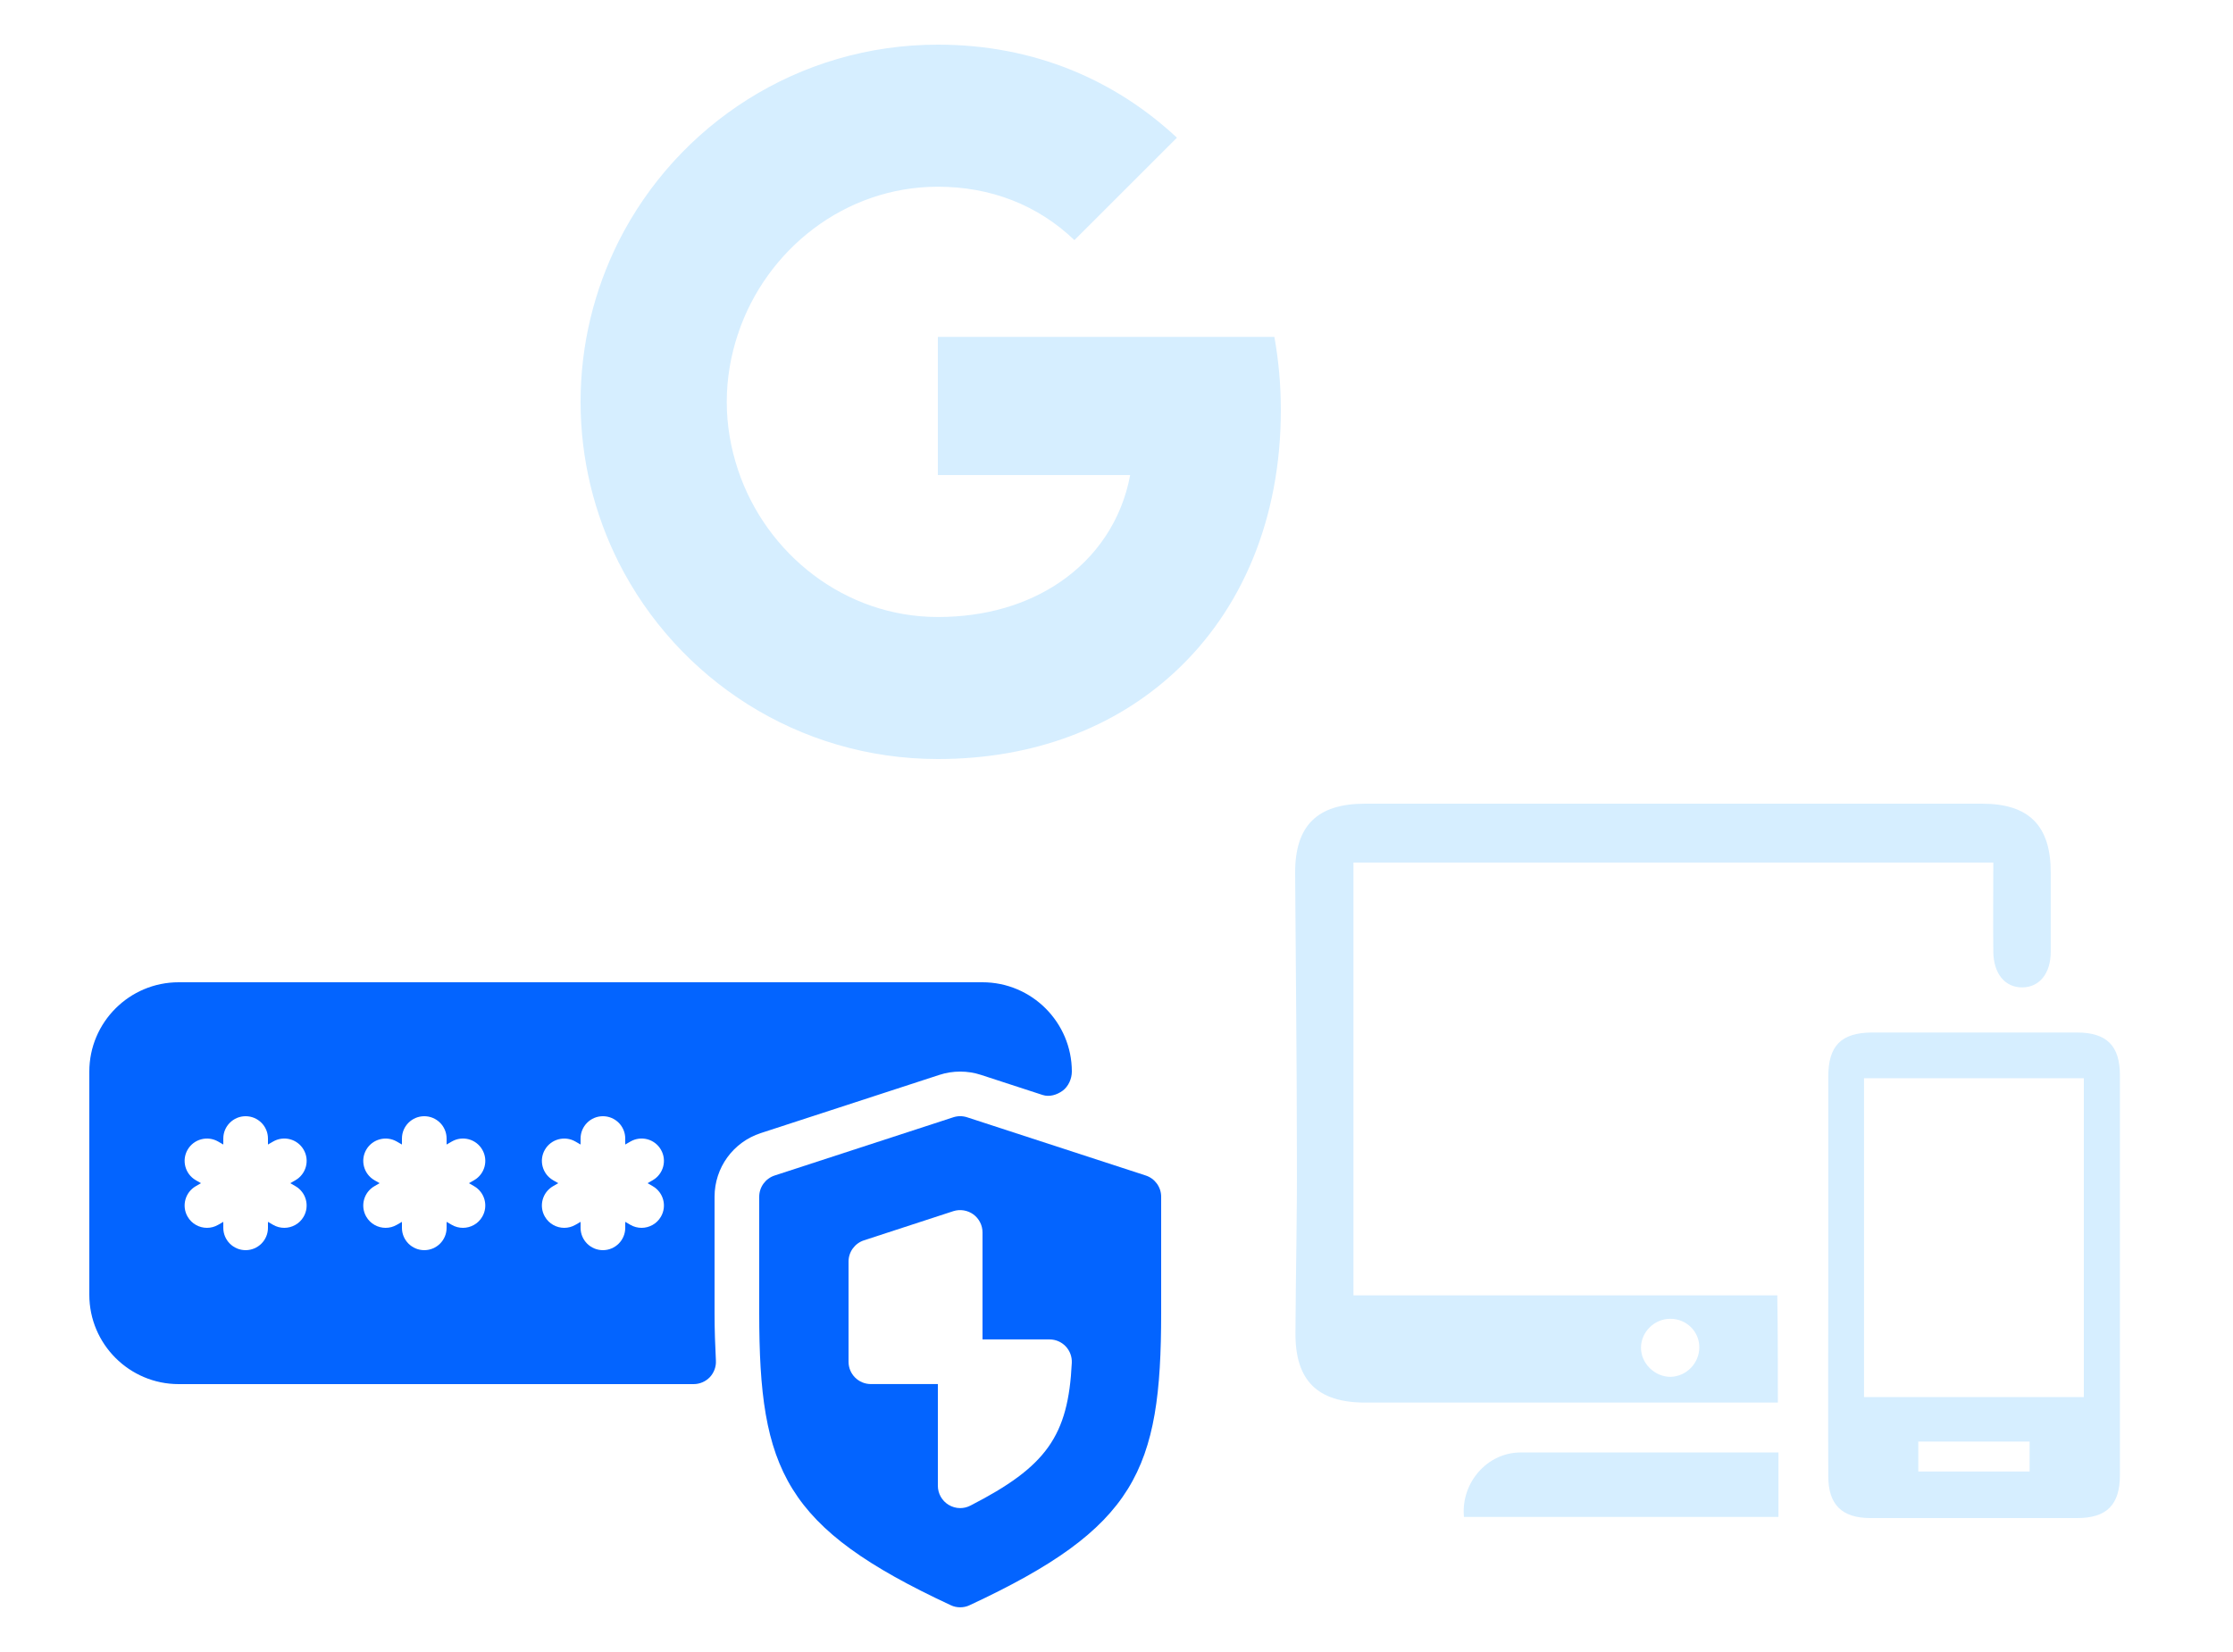
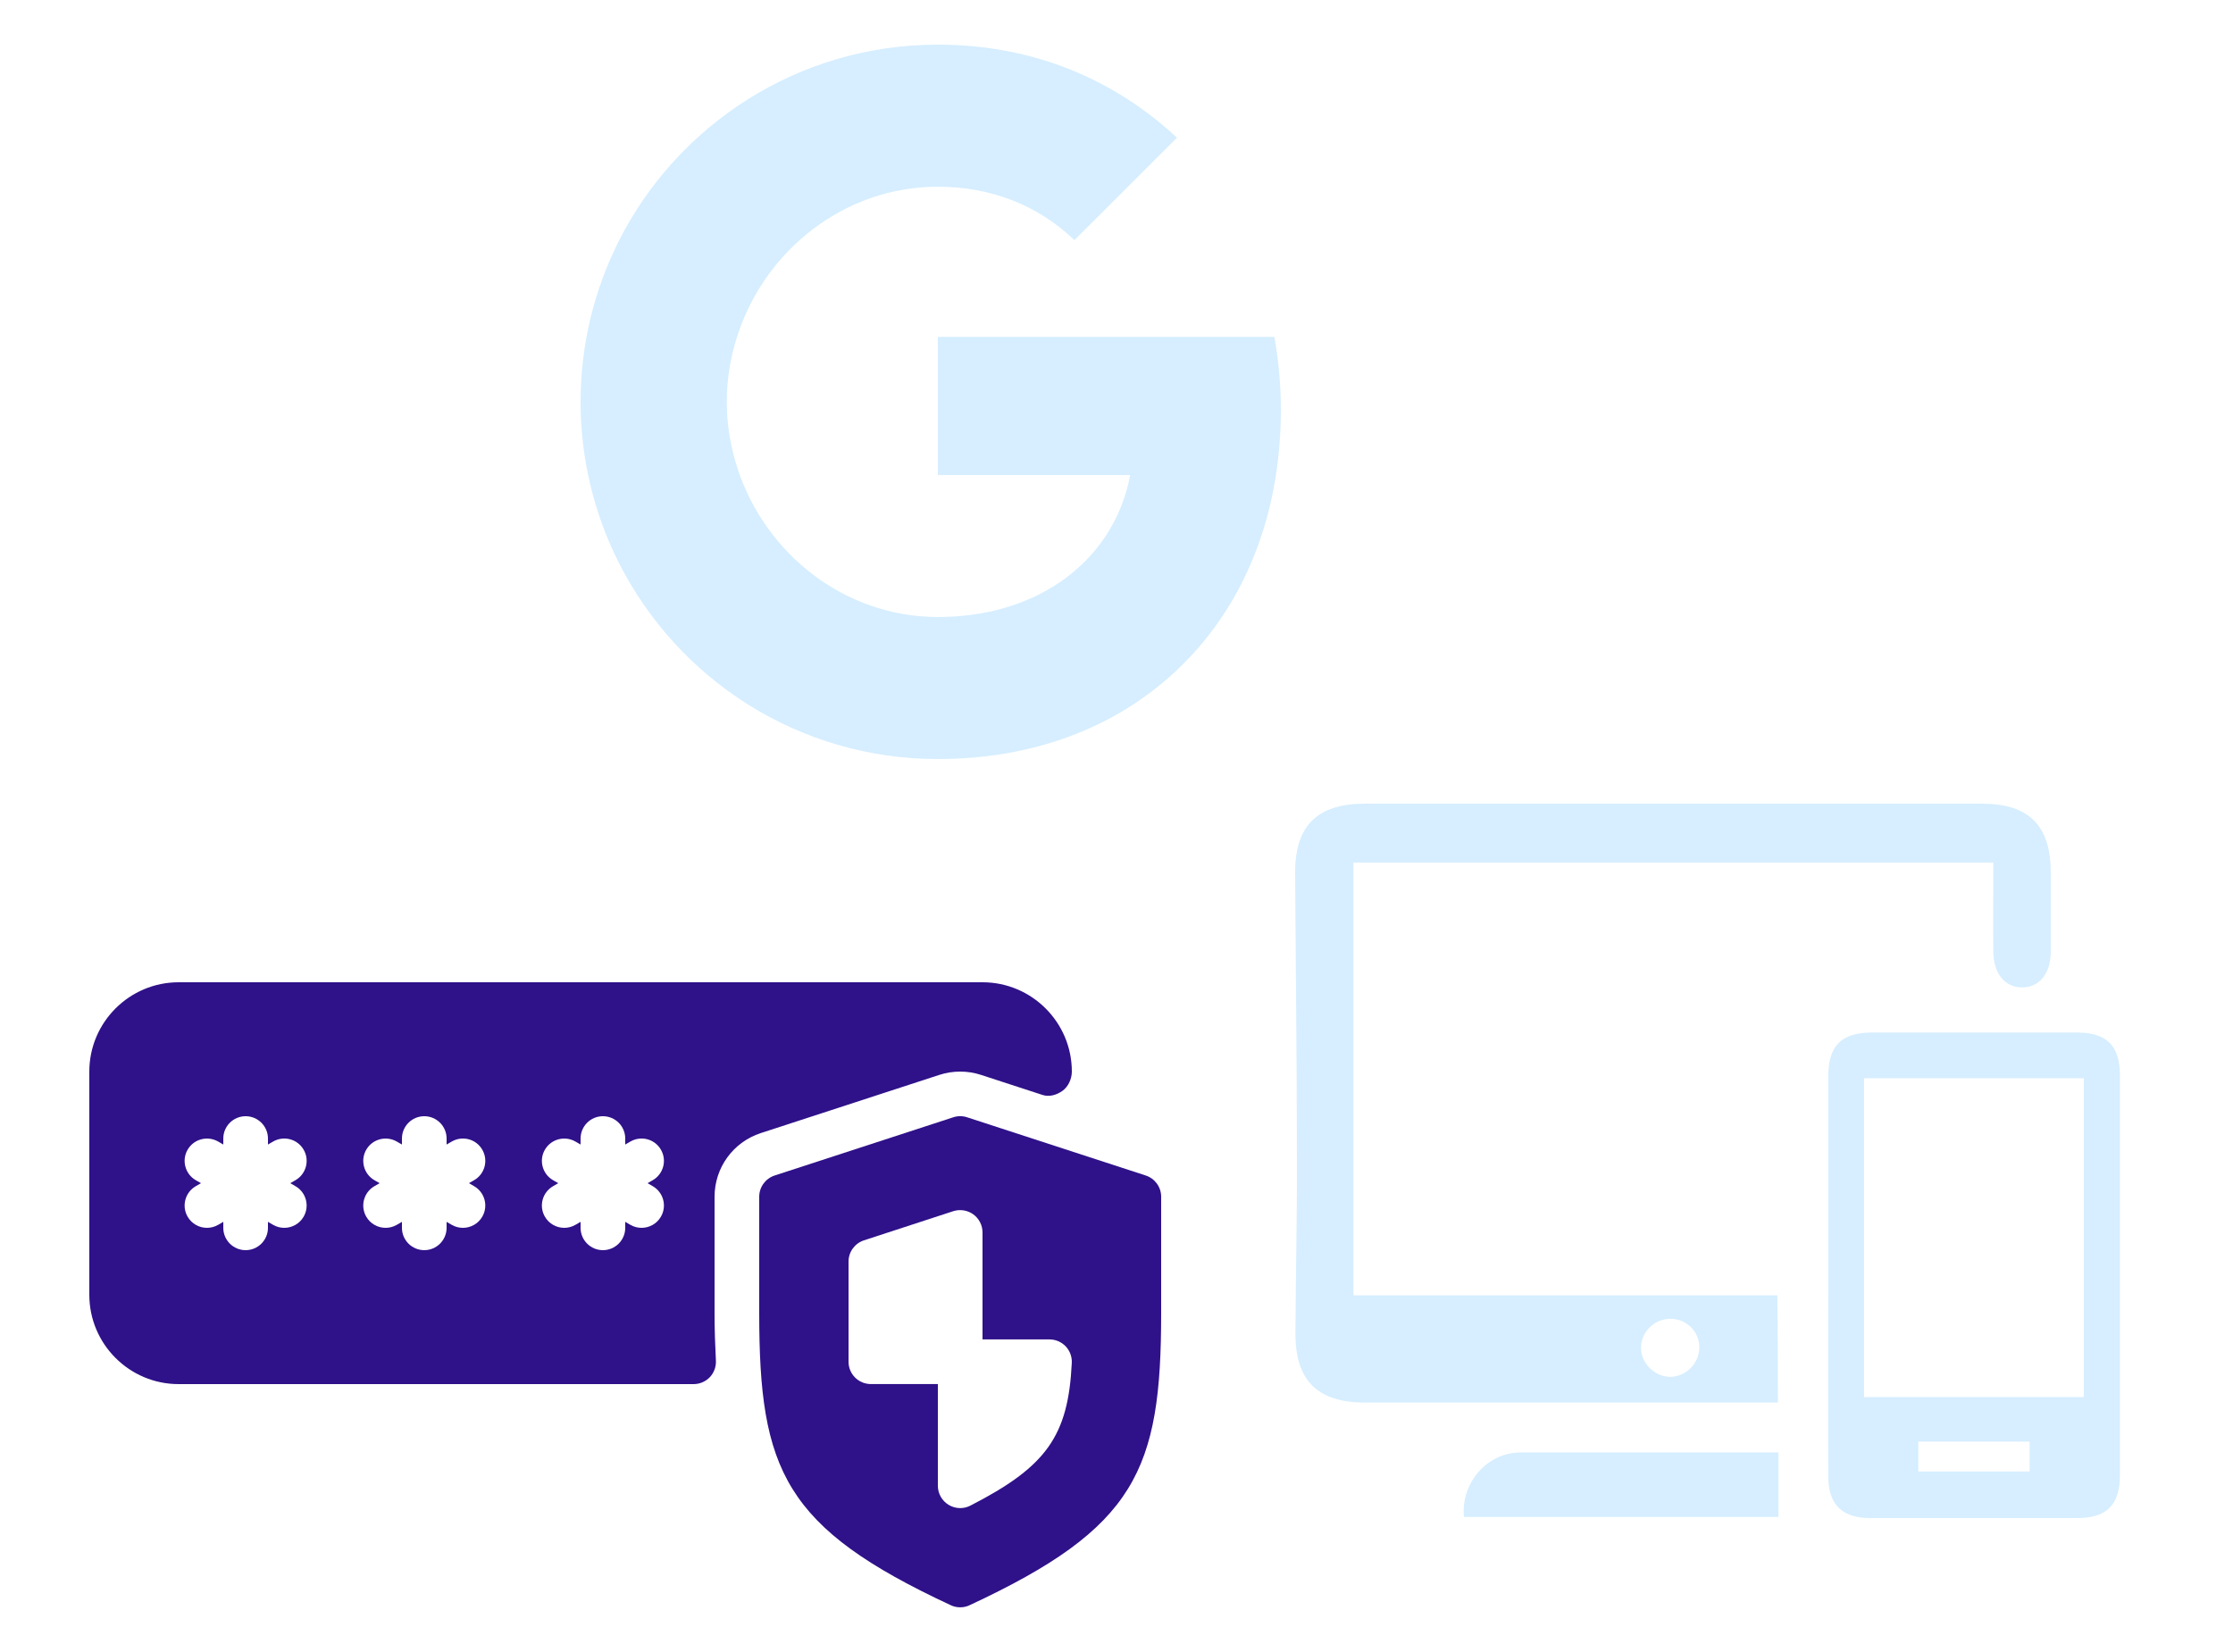
<svg xmlns="http://www.w3.org/2000/svg" width="50" height="37" viewBox="0 0 50 37" fill="none">
  <path fill-rule="evenodd" clip-rule="evenodd" d="M28.68 9.182C28.68 8.614 28.629 8.069 28.535 7.545H21V10.64H25.306C25.12 11.64 24.556 12.487 23.709 13.055V15.062H26.295C27.807 13.669 28.68 11.618 28.68 9.182V9.182Z" fill="#D6EEFF" />
  <path fill-rule="evenodd" clip-rule="evenodd" d="M21 17C23.16 17 24.971 16.284 26.295 15.062L23.709 13.055C22.993 13.535 22.077 13.819 21 13.819C18.917 13.819 17.153 12.411 16.524 10.521H13.851V12.593C15.168 15.208 17.873 17 21 17V17Z" fill="#D6EEFF" />
  <path fill-rule="evenodd" clip-rule="evenodd" d="M16.524 10.52C16.364 10.04 16.273 9.528 16.273 9C16.273 8.473 16.364 7.96 16.524 7.48V5.408H13.851C13.309 6.488 13 7.71 13 9C13 10.291 13.309 11.513 13.851 12.593L16.524 10.52V10.52Z" fill="#D6EEFF" />
  <path fill-rule="evenodd" clip-rule="evenodd" d="M21 4.182C22.175 4.182 23.229 4.585 24.058 5.378L26.353 3.084C24.968 1.793 23.157 1 21 1C17.873 1 15.168 2.793 13.851 5.407L16.524 7.48C17.153 5.589 18.917 4.182 21 4.182V4.182Z" fill="#D6EEFF" />
-   <path d="M17.035 25.378L21.035 24.074C21.334 23.976 21.666 23.976 21.965 24.074L23.345 24.524C23.498 24.574 23.664 24.523 23.794 24.429C23.923 24.335 24 24.16 24 24C24 22.897 23.102 22 22 22H4C2.897 22 2 22.897 2 24V29C2 30.103 2.897 31 4 31H15.531C15.669 31 15.8 30.943 15.895 30.844C15.988 30.744 16.038 30.61 16.03 30.473C16.013 30.136 16 29.789 16 29.413V26.804C16 26.153 16.416 25.58 17.035 25.378ZM6.616 26.567C6.855 26.705 6.937 27.011 6.799 27.25C6.707 27.41 6.538 27.5 6.366 27.5C6.281 27.5 6.195 27.479 6.116 27.433L6 27.366V27.5C6 27.776 5.776 28 5.5 28C5.224 28 5 27.776 5 27.5V27.366L4.884 27.433C4.805 27.479 4.719 27.5 4.634 27.5C4.462 27.5 4.293 27.41 4.201 27.25C4.063 27.011 4.145 26.705 4.384 26.567L4.5 26.5L4.384 26.433C4.145 26.295 4.063 25.989 4.201 25.75C4.339 25.511 4.646 25.43 4.884 25.567L5 25.634V25.5C5 25.224 5.224 25 5.5 25C5.776 25 6 25.224 6 25.5V25.634L6.116 25.567C6.354 25.429 6.661 25.51 6.799 25.75C6.938 25.989 6.855 26.295 6.616 26.433L6.5 26.5L6.616 26.567ZM10.616 26.567C10.855 26.705 10.938 27.011 10.799 27.25C10.707 27.41 10.538 27.5 10.366 27.5C10.281 27.5 10.195 27.479 10.116 27.433L10 27.366V27.5C10 27.776 9.776 28 9.5 28C9.224 28 9 27.776 9 27.5V27.366L8.884 27.433C8.805 27.479 8.719 27.5 8.634 27.5C8.462 27.5 8.293 27.41 8.201 27.25C8.063 27.011 8.145 26.705 8.384 26.567L8.5 26.5L8.384 26.433C8.145 26.295 8.063 25.989 8.201 25.75C8.339 25.511 8.646 25.43 8.884 25.567L9 25.634V25.5C9 25.224 9.224 25 9.5 25C9.776 25 10 25.224 10 25.5V25.634L10.116 25.567C10.355 25.429 10.662 25.51 10.799 25.75C10.938 25.989 10.856 26.295 10.616 26.433L10.5 26.5L10.616 26.567ZM14.616 26.567C14.855 26.705 14.938 27.011 14.799 27.25C14.707 27.41 14.538 27.5 14.366 27.5C14.281 27.5 14.195 27.479 14.116 27.433L14 27.366V27.5C14 27.776 13.776 28 13.5 28C13.224 28 13 27.776 13 27.5V27.366L12.884 27.433C12.805 27.479 12.719 27.5 12.634 27.5C12.462 27.5 12.293 27.41 12.201 27.25C12.062 27.011 12.145 26.705 12.384 26.567L12.5 26.5L12.384 26.433C12.145 26.295 12.062 25.989 12.201 25.75C12.339 25.511 12.646 25.43 12.884 25.567L13 25.634V25.5C13 25.224 13.224 25 13.5 25C13.776 25 14 25.224 14 25.5V25.634L14.116 25.567C14.355 25.429 14.662 25.51 14.799 25.75C14.938 25.989 14.855 26.295 14.616 26.433L14.5 26.5L14.616 26.567Z" fill="#0364FF" />
-   <path d="M25.655 26.328L21.655 25.024C21.554 24.991 21.446 24.991 21.345 25.024L17.345 26.328C17.14 26.395 17 26.587 17 26.803V29.412C17 32.931 17.562 34.217 21.289 35.952C21.355 35.984 21.428 35.999 21.5 35.999C21.572 35.999 21.645 35.984 21.711 35.952C25.437 34.217 26 32.931 26 29.412V26.803C26 26.587 25.86 26.395 25.655 26.328ZM21.729 33.721C21.656 33.759 21.578 33.777 21.5 33.777C21.409 33.777 21.319 33.752 21.239 33.703C21.091 33.612 21 33.451 21 33.277V30.999H19.5C19.224 30.999 19 30.776 19 30.499V28.255C19 28.039 19.14 27.847 19.345 27.78L21.345 27.127C21.498 27.078 21.664 27.105 21.794 27.198C21.923 27.292 22 27.443 22 27.603V29.999H23.5C23.637 29.999 23.767 30.055 23.862 30.154C23.956 30.254 24.006 30.387 23.999 30.524C23.92 32.16 23.432 32.848 21.729 33.721Z" fill="#0364FF" />
+   <path d="M17.035 25.378L21.035 24.074C21.334 23.976 21.666 23.976 21.965 24.074L23.345 24.524C23.498 24.574 23.664 24.523 23.794 24.429C23.923 24.335 24 24.16 24 24C24 22.897 23.102 22 22 22H4C2.897 22 2 22.897 2 24V29C2 30.103 2.897 31 4 31H15.531C15.669 31 15.8 30.943 15.895 30.844C15.988 30.744 16.038 30.61 16.03 30.473C16.013 30.136 16 29.789 16 29.413V26.804C16 26.153 16.416 25.58 17.035 25.378ZM6.616 26.567C6.855 26.705 6.937 27.011 6.799 27.25C6.707 27.41 6.538 27.5 6.366 27.5C6.281 27.5 6.195 27.479 6.116 27.433L6 27.366V27.5C6 27.776 5.776 28 5.5 28C5.224 28 5 27.776 5 27.5V27.366L4.884 27.433C4.805 27.479 4.719 27.5 4.634 27.5C4.462 27.5 4.293 27.41 4.201 27.25C4.063 27.011 4.145 26.705 4.384 26.567L4.5 26.5L4.384 26.433C4.145 26.295 4.063 25.989 4.201 25.75C4.339 25.511 4.646 25.43 4.884 25.567L5 25.634V25.5C5 25.224 5.224 25 5.5 25C5.776 25 6 25.224 6 25.5V25.634L6.116 25.567C6.354 25.429 6.661 25.51 6.799 25.75C6.938 25.989 6.855 26.295 6.616 26.433L6.5 26.5L6.616 26.567ZM10.616 26.567C10.855 26.705 10.938 27.011 10.799 27.25C10.707 27.41 10.538 27.5 10.366 27.5C10.281 27.5 10.195 27.479 10.116 27.433L10 27.366V27.5C10 27.776 9.776 28 9.5 28C9.224 28 9 27.776 9 27.5V27.366L8.884 27.433C8.805 27.479 8.719 27.5 8.634 27.5C8.462 27.5 8.293 27.41 8.201 27.25C8.063 27.011 8.145 26.705 8.384 26.567L8.5 26.5L8.384 26.433C8.145 26.295 8.063 25.989 8.201 25.75C8.339 25.511 8.646 25.43 8.884 25.567L9 25.634V25.5C9 25.224 9.224 25 9.5 25C9.776 25 10 25.224 10 25.5V25.634L10.116 25.567C10.355 25.429 10.662 25.51 10.799 25.75C10.938 25.989 10.856 26.295 10.616 26.433L10.5 26.5L10.616 26.567ZM14.616 26.567C14.855 26.705 14.938 27.011 14.799 27.25C14.707 27.41 14.538 27.5 14.366 27.5C14.281 27.5 14.195 27.479 14.116 27.433L14 27.366V27.5C14 27.776 13.776 28 13.5 28C13.224 28 13 27.776 13 27.5V27.366L12.884 27.433C12.805 27.479 12.719 27.5 12.634 27.5C12.462 27.5 12.293 27.41 12.201 27.25C12.062 27.011 12.145 26.705 12.384 26.567L12.5 26.5L12.384 26.433C12.145 26.295 12.062 25.989 12.201 25.75C12.339 25.511 12.646 25.43 12.884 25.567L13 25.634V25.5C13 25.224 13.224 25 13.5 25C13.776 25 14 25.224 14 25.5V25.634L14.116 25.567C14.355 25.429 14.662 25.51 14.799 25.75C14.938 25.989 14.855 26.295 14.616 26.433L14.5 26.5L14.616 26.567Z" fill="#2f1189" />
+   <path d="M25.655 26.328L21.655 25.024C21.554 24.991 21.446 24.991 21.345 25.024L17.345 26.328C17.14 26.395 17 26.587 17 26.803V29.412C17 32.931 17.562 34.217 21.289 35.952C21.355 35.984 21.428 35.999 21.5 35.999C21.572 35.999 21.645 35.984 21.711 35.952C25.437 34.217 26 32.931 26 29.412V26.803C26 26.587 25.86 26.395 25.655 26.328ZM21.729 33.721C21.656 33.759 21.578 33.777 21.5 33.777C21.409 33.777 21.319 33.752 21.239 33.703C21.091 33.612 21 33.451 21 33.277V30.999H19.5C19.224 30.999 19 30.776 19 30.499V28.255C19 28.039 19.14 27.847 19.345 27.78L21.345 27.127C21.498 27.078 21.664 27.105 21.794 27.198C21.923 27.292 22 27.443 22 27.603V29.999H23.5C23.637 29.999 23.767 30.055 23.862 30.154C23.956 30.254 24.006 30.387 23.999 30.524C23.92 32.16 23.432 32.848 21.729 33.721Z" fill="#2f1189" />
  <path d="M39.809 31.414C39.671 31.414 39.553 31.414 39.435 31.414C36.482 31.414 33.528 31.414 30.575 31.414C29.499 31.414 29 30.922 29.007 29.852C29.013 28.54 29.046 27.227 29.039 25.921C29.039 23.802 29.013 21.682 29 19.562C28.994 18.492 29.492 18 30.569 18C35.169 18 39.776 18 44.377 18C45.433 18 45.919 18.492 45.919 19.542C45.919 20.133 45.919 20.724 45.919 21.314C45.919 21.8 45.67 22.108 45.289 22.115C44.895 22.121 44.633 21.806 44.633 21.301C44.626 20.645 44.633 19.995 44.633 19.319C39.848 19.319 35.097 19.319 30.306 19.319C30.306 22.535 30.306 25.751 30.306 29.012C33.463 29.012 36.62 29.012 39.796 29.012C39.809 29.826 39.809 30.594 39.809 31.414ZM38.05 30.174C38.05 29.82 37.761 29.537 37.401 29.537C37.046 29.537 36.751 29.826 36.744 30.174C36.738 30.535 37.053 30.843 37.414 30.837C37.768 30.824 38.05 30.528 38.05 30.174Z" fill="#D6EEFF" />
  <path d="M40.938 28.566C40.938 27.083 40.938 25.6 40.938 24.11C40.938 23.421 41.227 23.132 41.909 23.125C43.438 23.125 44.967 23.125 46.503 23.125C47.172 23.125 47.468 23.421 47.468 24.084C47.468 27.07 47.468 30.049 47.468 33.035C47.468 33.705 47.172 34 46.51 34C44.967 34 43.425 34 41.883 34C41.24 34 40.938 33.698 40.938 33.062C40.931 31.559 40.938 30.062 40.938 28.566ZM41.738 31.29C43.386 31.29 45.007 31.29 46.66 31.29C46.66 28.907 46.66 26.538 46.66 24.149C45 24.149 43.379 24.149 41.738 24.149C41.738 26.532 41.738 28.894 41.738 31.29ZM42.953 32.957C43.786 32.957 44.613 32.957 45.446 32.957C45.446 32.727 45.446 32.51 45.446 32.287C44.606 32.287 43.786 32.287 42.953 32.287C42.953 32.517 42.953 32.72 42.953 32.957Z" fill="#D6EEFF" />
  <path d="M39.822 32.531C39.822 33.029 39.822 33.495 39.822 33.975C37.466 33.975 35.123 33.975 32.78 33.975C32.708 33.207 33.305 32.531 34.047 32.531C35.957 32.531 37.866 32.531 39.822 32.531Z" fill="#D6EEFF" />
</svg>
